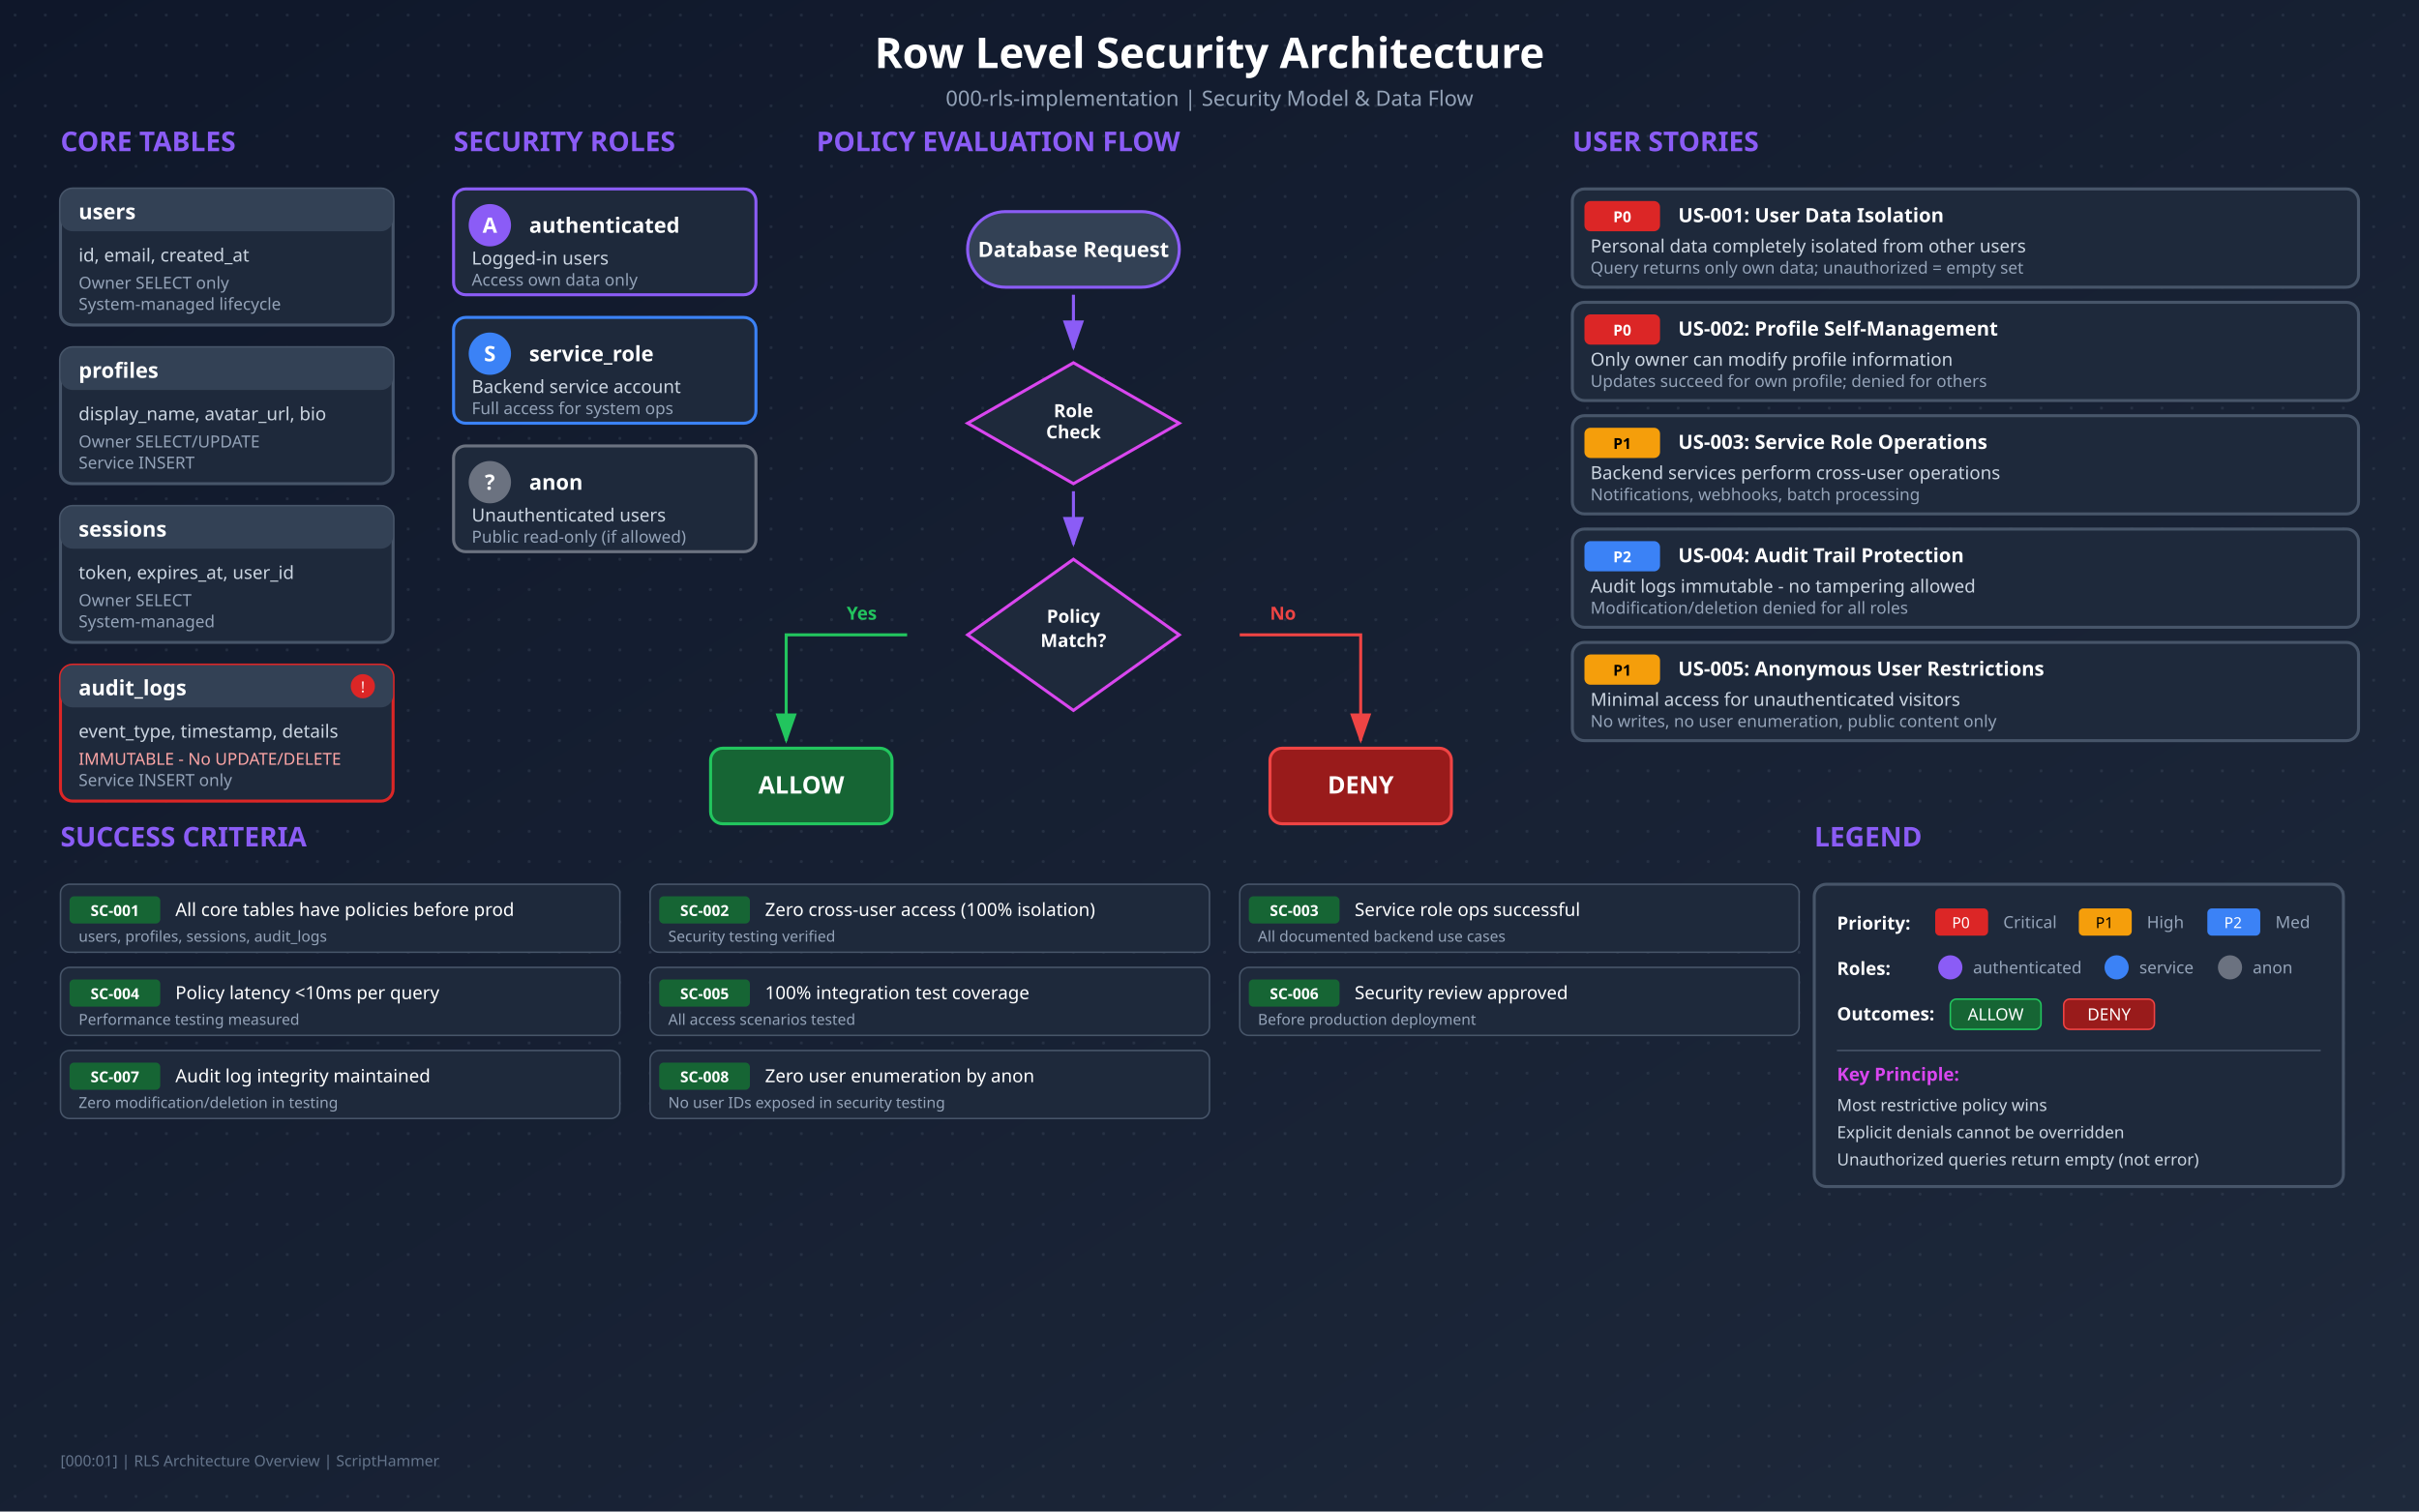
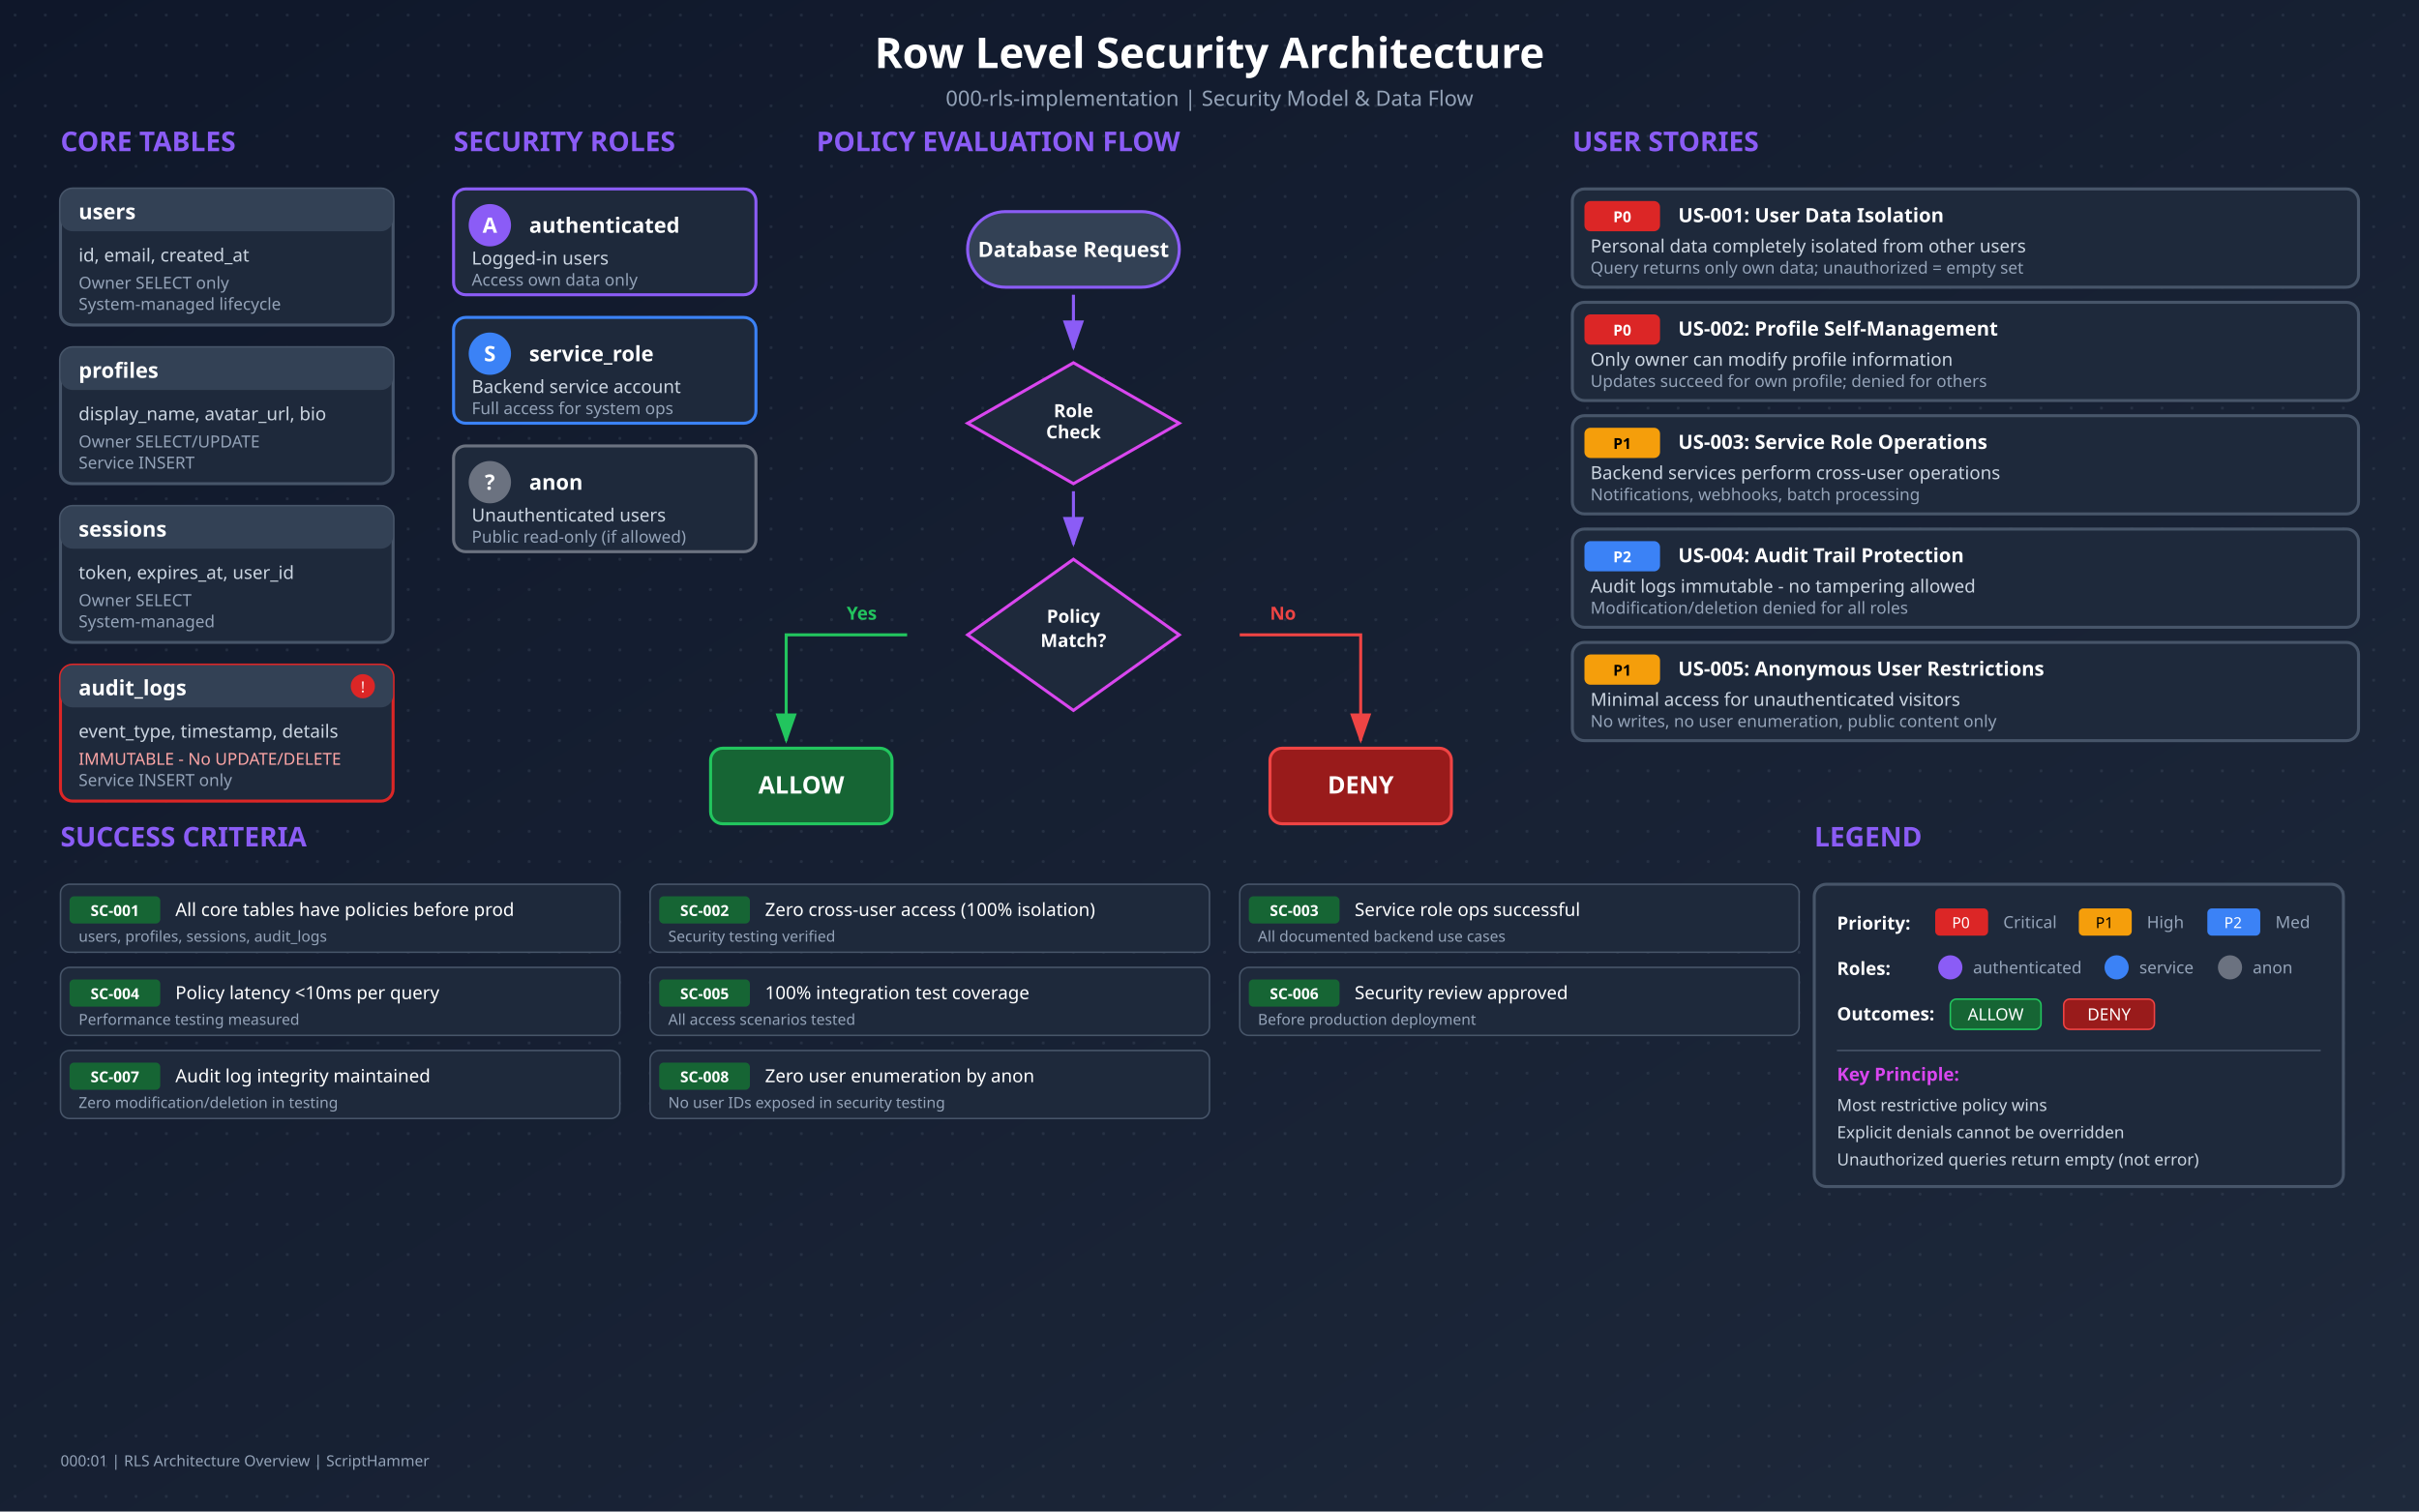
<svg xmlns="http://www.w3.org/2000/svg" viewBox="0 0 1600 1000" width="1600" height="1000">
  <defs>
    <linearGradient id="bgGradient" x1="0%" y1="0%" x2="100%" y2="100%">
      <stop offset="0%" style="stop-color:#0f172a" />
      <stop offset="100%" style="stop-color:#1e293b" />
    </linearGradient>
    <pattern id="dotGrid" width="20" height="20" patternUnits="userSpaceOnUse">
      <circle cx="10" cy="10" r="1" fill="#475569" opacity="0.3" />
    </pattern>
    <filter id="dropShadow" x="-20%" y="-20%" width="140%" height="140%">
      <feDropShadow dx="0" dy="4" stdDeviation="8" flood-color="#000" flood-opacity="0.3" />
    </filter>
  </defs>
  <rect width="1600" height="1000" fill="url(#bgGradient)" />
  <rect width="1600" height="1000" fill="url(#dotGrid)" />
  <text x="800" y="45" fill="#fff" font-family="system-ui, sans-serif" font-size="28" font-weight="bold" text-anchor="middle">Row Level Security Architecture</text>
  <text x="800" y="70" fill="#94a3b8" font-family="system-ui, sans-serif" font-size="14" text-anchor="middle">000-rls-implementation | Security Model &amp; Data Flow</text>
  <g transform="translate(40, 100)">
    <text x="0" y="0" fill="#8b5cf6" font-family="system-ui, sans-serif" font-size="18" font-weight="bold">CORE TABLES</text>
    <g transform="translate(0, 25)">
      <rect width="220" height="90" rx="8" fill="#1e293b" stroke="#475569" stroke-width="2" />
      <rect width="220" height="28" rx="8" fill="#334155" />
      <text x="12" y="20" fill="#fff" font-family="system-ui, sans-serif" font-size="14" font-weight="bold">users</text>
      <text x="12" y="48" fill="#cbd5e1" font-family="system-ui, sans-serif" font-size="12">id, email, created_at</text>
      <text x="12" y="66" fill="#94a3b8" font-family="system-ui, sans-serif" font-size="11">Owner SELECT only</text>
      <text x="12" y="80" fill="#94a3b8" font-family="system-ui, sans-serif" font-size="11">System-managed lifecycle</text>
    </g>
    <g transform="translate(0, 130)">
      <rect width="220" height="90" rx="8" fill="#1e293b" stroke="#475569" stroke-width="2" />
      <rect width="220" height="28" rx="8" fill="#334155" />
      <text x="12" y="20" fill="#fff" font-family="system-ui, sans-serif" font-size="14" font-weight="bold">profiles</text>
      <text x="12" y="48" fill="#cbd5e1" font-family="system-ui, sans-serif" font-size="12">display_name, avatar_url, bio</text>
      <text x="12" y="66" fill="#94a3b8" font-family="system-ui, sans-serif" font-size="11">Owner SELECT/UPDATE</text>
      <text x="12" y="80" fill="#94a3b8" font-family="system-ui, sans-serif" font-size="11">Service INSERT</text>
    </g>
    <g transform="translate(0, 235)">
      <rect width="220" height="90" rx="8" fill="#1e293b" stroke="#475569" stroke-width="2" />
      <rect width="220" height="28" rx="8" fill="#334155" />
      <text x="12" y="20" fill="#fff" font-family="system-ui, sans-serif" font-size="14" font-weight="bold">sessions</text>
      <text x="12" y="48" fill="#cbd5e1" font-family="system-ui, sans-serif" font-size="12">token, expires_at, user_id</text>
      <text x="12" y="66" fill="#94a3b8" font-family="system-ui, sans-serif" font-size="11">Owner SELECT</text>
      <text x="12" y="80" fill="#94a3b8" font-family="system-ui, sans-serif" font-size="11">System-managed</text>
    </g>
    <g transform="translate(0, 340)">
      <rect width="220" height="90" rx="8" fill="#1e293b" stroke="#dc2626" stroke-width="2" />
      <rect width="220" height="28" rx="8" fill="#334155" />
      <text x="12" y="20" fill="#fff" font-family="system-ui, sans-serif" font-size="14" font-weight="bold">audit_logs</text>
      <circle cx="200" cy="14" r="8" fill="#dc2626" />
      <text x="200" y="18" fill="#fff" font-family="system-ui, sans-serif" font-size="10" text-anchor="middle">!</text>
      <text x="12" y="48" fill="#cbd5e1" font-family="system-ui, sans-serif" font-size="12">event_type, timestamp, details</text>
      <text x="12" y="66" fill="#fca5a5" font-family="system-ui, sans-serif" font-size="11">IMMUTABLE - No UPDATE/DELETE</text>
      <text x="12" y="80" fill="#94a3b8" font-family="system-ui, sans-serif" font-size="11">Service INSERT only</text>
    </g>
  </g>
  <g transform="translate(300, 100)">
    <text x="0" y="0" fill="#8b5cf6" font-family="system-ui, sans-serif" font-size="18" font-weight="bold">SECURITY ROLES</text>
    <g transform="translate(0, 25)">
      <rect width="200" height="70" rx="8" fill="#1e293b" stroke="#8b5cf6" stroke-width="2" />
      <circle cx="24" cy="24" r="14" fill="#8b5cf6" />
      <text x="24" y="29" fill="#fff" font-family="system-ui, sans-serif" font-size="14" font-weight="bold" text-anchor="middle">A</text>
      <text x="50" y="29" fill="#fff" font-family="system-ui, sans-serif" font-size="14" font-weight="bold">authenticated</text>
      <text x="12" y="50" fill="#cbd5e1" font-family="system-ui, sans-serif" font-size="12">Logged-in users</text>
      <text x="12" y="64" fill="#94a3b8" font-family="system-ui, sans-serif" font-size="11">Access own data only</text>
    </g>
    <g transform="translate(0, 110)">
      <rect width="200" height="70" rx="8" fill="#1e293b" stroke="#3b82f6" stroke-width="2" />
      <circle cx="24" cy="24" r="14" fill="#3b82f6" />
      <text x="24" y="29" fill="#fff" font-family="system-ui, sans-serif" font-size="14" font-weight="bold" text-anchor="middle">S</text>
      <text x="50" y="29" fill="#fff" font-family="system-ui, sans-serif" font-size="14" font-weight="bold">service_role</text>
      <text x="12" y="50" fill="#cbd5e1" font-family="system-ui, sans-serif" font-size="12">Backend service account</text>
      <text x="12" y="64" fill="#94a3b8" font-family="system-ui, sans-serif" font-size="11">Full access for system ops</text>
    </g>
    <g transform="translate(0, 195)">
      <rect width="200" height="70" rx="8" fill="#1e293b" stroke="#6b7280" stroke-width="2" />
      <circle cx="24" cy="24" r="14" fill="#6b7280" />
      <text x="24" y="29" fill="#fff" font-family="system-ui, sans-serif" font-size="14" font-weight="bold" text-anchor="middle">?</text>
      <text x="50" y="29" fill="#fff" font-family="system-ui, sans-serif" font-size="14" font-weight="bold">anon</text>
      <text x="12" y="50" fill="#cbd5e1" font-family="system-ui, sans-serif" font-size="12">Unauthenticated users</text>
      <text x="12" y="64" fill="#94a3b8" font-family="system-ui, sans-serif" font-size="11">Public read-only (if allowed)</text>
    </g>
  </g>
  <g transform="translate(540, 100)">
    <text x="0" y="0" fill="#8b5cf6" font-family="system-ui, sans-serif" font-size="18" font-weight="bold">POLICY EVALUATION FLOW</text>
    <g transform="translate(100, 40)">
      <rect x="0" y="0" width="140" height="50" rx="25" fill="#334155" stroke="#8b5cf6" stroke-width="2" />
      <text x="70" y="30" fill="#fff" font-family="system-ui, sans-serif" font-size="14" font-weight="bold" text-anchor="middle">Database Request</text>
    </g>
    <path d="M 170 95 L 170 130" stroke="#8b5cf6" stroke-width="2" fill="none" marker-end="url(#arrowhead)" />
    <defs>
      <marker id="arrowhead" markerWidth="10" markerHeight="7" refX="9" refY="3.5" orient="auto">
        <polygon points="0 0, 10 3.5, 0 7" fill="#8b5cf6" />
      </marker>
    </defs>
    <g transform="translate(100, 140)">
      <polygon points="70,0 140,40 70,80 0,40" fill="#1e293b" stroke="#d946ef" stroke-width="2" />
      <text x="70" y="36" fill="#fff" font-family="system-ui, sans-serif" font-size="12" font-weight="bold" text-anchor="middle">Role</text>
      <text x="70" y="50" fill="#fff" font-family="system-ui, sans-serif" font-size="12" font-weight="bold" text-anchor="middle">Check</text>
    </g>
    <path d="M 170 225 L 170 260" stroke="#8b5cf6" stroke-width="2" fill="none" marker-end="url(#arrowhead)" />
    <g transform="translate(100, 270)">
      <polygon points="70,0 140,50 70,100 0,50" fill="#1e293b" stroke="#d946ef" stroke-width="2" />
      <text x="70" y="42" fill="#fff" font-family="system-ui, sans-serif" font-size="12" font-weight="bold" text-anchor="middle">Policy</text>
      <text x="70" y="58" fill="#fff" font-family="system-ui, sans-serif" font-size="12" font-weight="bold" text-anchor="middle">Match?</text>
    </g>
    <path d="M 60 320 L -20 320 L -20 390" stroke="#22c55e" stroke-width="2" fill="none" marker-end="url(#arrowGreen)" />
    <text x="20" y="310" fill="#22c55e" font-family="system-ui, sans-serif" font-size="12" font-weight="bold">Yes</text>
    <defs>
      <marker id="arrowGreen" markerWidth="10" markerHeight="7" refX="9" refY="3.5" orient="auto">
        <polygon points="0 0, 10 3.5, 0 7" fill="#22c55e" />
      </marker>
    </defs>
    <path d="M 280 320 L 360 320 L 360 390" stroke="#ef4444" stroke-width="2" fill="none" marker-end="url(#arrowRed)" />
    <text x="300" y="310" fill="#ef4444" font-family="system-ui, sans-serif" font-size="12" font-weight="bold">No</text>
    <defs>
      <marker id="arrowRed" markerWidth="10" markerHeight="7" refX="9" refY="3.5" orient="auto">
        <polygon points="0 0, 10 3.5, 0 7" fill="#ef4444" />
      </marker>
    </defs>
    <g transform="translate(-70, 395)">
      <rect width="120" height="50" rx="8" fill="#166534" stroke="#22c55e" stroke-width="2" />
      <text x="60" y="30" fill="#fff" font-family="system-ui, sans-serif" font-size="16" font-weight="bold" text-anchor="middle">ALLOW</text>
    </g>
    <g transform="translate(300, 395)">
      <rect width="120" height="50" rx="8" fill="#991b1b" stroke="#ef4444" stroke-width="2" />
      <text x="60" y="30" fill="#fff" font-family="system-ui, sans-serif" font-size="16" font-weight="bold" text-anchor="middle">DENY</text>
    </g>
  </g>
  <g transform="translate(1040, 100)">
    <text x="0" y="0" fill="#8b5cf6" font-family="system-ui, sans-serif" font-size="18" font-weight="bold">USER STORIES</text>
    <g transform="translate(0, 25)">
      <rect width="520" height="65" rx="8" fill="#1e293b" stroke="#475569" stroke-width="2" />
      <rect x="8" y="8" width="50" height="20" rx="4" fill="#dc2626" />
      <text x="33" y="22" fill="#fff" font-family="system-ui, sans-serif" font-size="10" font-weight="bold" text-anchor="middle">P0</text>
      <text x="70" y="22" fill="#fff" font-family="system-ui, sans-serif" font-size="13" font-weight="bold">US-001: User Data Isolation</text>
      <text x="12" y="42" fill="#cbd5e1" font-family="system-ui, sans-serif" font-size="12">Personal data completely isolated from other users</text>
      <text x="12" y="56" fill="#94a3b8" font-family="system-ui, sans-serif" font-size="11">Query returns only own data; unauthorized = empty set</text>
    </g>
    <g transform="translate(0, 100)">
      <rect width="520" height="65" rx="8" fill="#1e293b" stroke="#475569" stroke-width="2" />
      <rect x="8" y="8" width="50" height="20" rx="4" fill="#dc2626" />
      <text x="33" y="22" fill="#fff" font-family="system-ui, sans-serif" font-size="10" font-weight="bold" text-anchor="middle">P0</text>
      <text x="70" y="22" fill="#fff" font-family="system-ui, sans-serif" font-size="13" font-weight="bold">US-002: Profile Self-Management</text>
      <text x="12" y="42" fill="#cbd5e1" font-family="system-ui, sans-serif" font-size="12">Only owner can modify profile information</text>
      <text x="12" y="56" fill="#94a3b8" font-family="system-ui, sans-serif" font-size="11">Updates succeed for own profile; denied for others</text>
    </g>
    <g transform="translate(0, 175)">
      <rect width="520" height="65" rx="8" fill="#1e293b" stroke="#475569" stroke-width="2" />
      <rect x="8" y="8" width="50" height="20" rx="4" fill="#f59e0b" />
      <text x="33" y="22" fill="#000" font-family="system-ui, sans-serif" font-size="10" font-weight="bold" text-anchor="middle">P1</text>
      <text x="70" y="22" fill="#fff" font-family="system-ui, sans-serif" font-size="13" font-weight="bold">US-003: Service Role Operations</text>
      <text x="12" y="42" fill="#cbd5e1" font-family="system-ui, sans-serif" font-size="12">Backend services perform cross-user operations</text>
      <text x="12" y="56" fill="#94a3b8" font-family="system-ui, sans-serif" font-size="11">Notifications, webhooks, batch processing</text>
    </g>
    <g transform="translate(0, 250)">
      <rect width="520" height="65" rx="8" fill="#1e293b" stroke="#475569" stroke-width="2" />
      <rect x="8" y="8" width="50" height="20" rx="4" fill="#3b82f6" />
      <text x="33" y="22" fill="#fff" font-family="system-ui, sans-serif" font-size="10" font-weight="bold" text-anchor="middle">P2</text>
      <text x="70" y="22" fill="#fff" font-family="system-ui, sans-serif" font-size="13" font-weight="bold">US-004: Audit Trail Protection</text>
      <text x="12" y="42" fill="#cbd5e1" font-family="system-ui, sans-serif" font-size="12">Audit logs immutable - no tampering allowed</text>
      <text x="12" y="56" fill="#94a3b8" font-family="system-ui, sans-serif" font-size="11">Modification/deletion denied for all roles</text>
    </g>
    <g transform="translate(0, 325)">
      <rect width="520" height="65" rx="8" fill="#1e293b" stroke="#475569" stroke-width="2" />
      <rect x="8" y="8" width="50" height="20" rx="4" fill="#f59e0b" />
      <text x="33" y="22" fill="#000" font-family="system-ui, sans-serif" font-size="10" font-weight="bold" text-anchor="middle">P1</text>
      <text x="70" y="22" fill="#fff" font-family="system-ui, sans-serif" font-size="13" font-weight="bold">US-005: Anonymous User Restrictions</text>
      <text x="12" y="42" fill="#cbd5e1" font-family="system-ui, sans-serif" font-size="12">Minimal access for unauthenticated visitors</text>
      <text x="12" y="56" fill="#94a3b8" font-family="system-ui, sans-serif" font-size="11">No writes, no user enumeration, public content only</text>
    </g>
  </g>
  <g transform="translate(40, 560)">
    <text x="0" y="0" fill="#8b5cf6" font-family="system-ui, sans-serif" font-size="18" font-weight="bold">SUCCESS CRITERIA</text>
    <g transform="translate(0, 25)">
      <g transform="translate(0, 0)">
        <rect width="370" height="45" rx="6" fill="#1e293b" stroke="#475569" stroke-width="1" />
        <rect x="6" y="8" width="60" height="18" rx="3" fill="#166534" />
        <text x="36" y="21" fill="#fff" font-family="system-ui, sans-serif" font-size="10" font-weight="bold" text-anchor="middle">SC-001</text>
        <text x="76" y="21" fill="#fff" font-family="system-ui, sans-serif" font-size="12">All core tables have policies before prod</text>
        <text x="12" y="38" fill="#94a3b8" font-family="system-ui, sans-serif" font-size="10">users, profiles, sessions, audit_logs</text>
      </g>
      <g transform="translate(390, 0)">
        <rect width="370" height="45" rx="6" fill="#1e293b" stroke="#475569" stroke-width="1" />
        <rect x="6" y="8" width="60" height="18" rx="3" fill="#166534" />
        <text x="36" y="21" fill="#fff" font-family="system-ui, sans-serif" font-size="10" font-weight="bold" text-anchor="middle">SC-002</text>
        <text x="76" y="21" fill="#fff" font-family="system-ui, sans-serif" font-size="12">Zero cross-user access (100% isolation)</text>
        <text x="12" y="38" fill="#94a3b8" font-family="system-ui, sans-serif" font-size="10">Security testing verified</text>
      </g>
      <g transform="translate(780, 0)">
        <rect width="370" height="45" rx="6" fill="#1e293b" stroke="#475569" stroke-width="1" />
        <rect x="6" y="8" width="60" height="18" rx="3" fill="#166534" />
        <text x="36" y="21" fill="#fff" font-family="system-ui, sans-serif" font-size="10" font-weight="bold" text-anchor="middle">SC-003</text>
        <text x="76" y="21" fill="#fff" font-family="system-ui, sans-serif" font-size="12">Service role ops successful</text>
        <text x="12" y="38" fill="#94a3b8" font-family="system-ui, sans-serif" font-size="10">All documented backend use cases</text>
      </g>
      <g transform="translate(0, 55)">
        <rect width="370" height="45" rx="6" fill="#1e293b" stroke="#475569" stroke-width="1" />
        <rect x="6" y="8" width="60" height="18" rx="3" fill="#166534" />
        <text x="36" y="21" fill="#fff" font-family="system-ui, sans-serif" font-size="10" font-weight="bold" text-anchor="middle">SC-004</text>
        <text x="76" y="21" fill="#fff" font-family="system-ui, sans-serif" font-size="12">Policy latency &lt;10ms per query</text>
        <text x="12" y="38" fill="#94a3b8" font-family="system-ui, sans-serif" font-size="10">Performance testing measured</text>
      </g>
      <g transform="translate(390, 55)">
        <rect width="370" height="45" rx="6" fill="#1e293b" stroke="#475569" stroke-width="1" />
        <rect x="6" y="8" width="60" height="18" rx="3" fill="#166534" />
        <text x="36" y="21" fill="#fff" font-family="system-ui, sans-serif" font-size="10" font-weight="bold" text-anchor="middle">SC-005</text>
        <text x="76" y="21" fill="#fff" font-family="system-ui, sans-serif" font-size="12">100% integration test coverage</text>
        <text x="12" y="38" fill="#94a3b8" font-family="system-ui, sans-serif" font-size="10">All access scenarios tested</text>
      </g>
      <g transform="translate(780, 55)">
        <rect width="370" height="45" rx="6" fill="#1e293b" stroke="#475569" stroke-width="1" />
        <rect x="6" y="8" width="60" height="18" rx="3" fill="#166534" />
        <text x="36" y="21" fill="#fff" font-family="system-ui, sans-serif" font-size="10" font-weight="bold" text-anchor="middle">SC-006</text>
        <text x="76" y="21" fill="#fff" font-family="system-ui, sans-serif" font-size="12">Security review approved</text>
        <text x="12" y="38" fill="#94a3b8" font-family="system-ui, sans-serif" font-size="10">Before production deployment</text>
      </g>
      <g transform="translate(0, 110)">
        <rect width="370" height="45" rx="6" fill="#1e293b" stroke="#475569" stroke-width="1" />
        <rect x="6" y="8" width="60" height="18" rx="3" fill="#166534" />
        <text x="36" y="21" fill="#fff" font-family="system-ui, sans-serif" font-size="10" font-weight="bold" text-anchor="middle">SC-007</text>
        <text x="76" y="21" fill="#fff" font-family="system-ui, sans-serif" font-size="12">Audit log integrity maintained</text>
        <text x="12" y="38" fill="#94a3b8" font-family="system-ui, sans-serif" font-size="10">Zero modification/deletion in testing</text>
      </g>
      <g transform="translate(390, 110)">
        <rect width="370" height="45" rx="6" fill="#1e293b" stroke="#475569" stroke-width="1" />
        <rect x="6" y="8" width="60" height="18" rx="3" fill="#166534" />
        <text x="36" y="21" fill="#fff" font-family="system-ui, sans-serif" font-size="10" font-weight="bold" text-anchor="middle">SC-008</text>
        <text x="76" y="21" fill="#fff" font-family="system-ui, sans-serif" font-size="12">Zero user enumeration by anon</text>
        <text x="12" y="38" fill="#94a3b8" font-family="system-ui, sans-serif" font-size="10">No user IDs exposed in security testing</text>
      </g>
    </g>
  </g>
  <g transform="translate(1200, 560)">
    <text x="0" y="0" fill="#8b5cf6" font-family="system-ui, sans-serif" font-size="18" font-weight="bold">LEGEND</text>
    <g transform="translate(0, 25)">
      <rect width="350" height="200" rx="8" fill="#1e293b" stroke="#475569" stroke-width="2" />
      <text x="15" y="30" fill="#fff" font-family="system-ui, sans-serif" font-size="12" font-weight="bold">Priority:</text>
      <rect x="80" y="16" width="35" height="18" rx="3" fill="#dc2626" />
      <text x="97" y="29" fill="#fff" font-family="system-ui, sans-serif" font-size="10" text-anchor="middle">P0</text>
      <text x="125" y="29" fill="#94a3b8" font-family="system-ui, sans-serif" font-size="11">Critical</text>
      <rect x="175" y="16" width="35" height="18" rx="3" fill="#f59e0b" />
      <text x="192" y="29" fill="#000" font-family="system-ui, sans-serif" font-size="10" text-anchor="middle">P1</text>
      <text x="220" y="29" fill="#94a3b8" font-family="system-ui, sans-serif" font-size="11">High</text>
      <rect x="260" y="16" width="35" height="18" rx="3" fill="#3b82f6" />
      <text x="277" y="29" fill="#fff" font-family="system-ui, sans-serif" font-size="10" text-anchor="middle">P2</text>
      <text x="305" y="29" fill="#94a3b8" font-family="system-ui, sans-serif" font-size="11">Med</text>
      <text x="15" y="60" fill="#fff" font-family="system-ui, sans-serif" font-size="12" font-weight="bold">Roles:</text>
      <circle cx="90" cy="55" r="8" fill="#8b5cf6" />
      <text x="105" y="59" fill="#94a3b8" font-family="system-ui, sans-serif" font-size="11">authenticated</text>
      <circle cx="200" cy="55" r="8" fill="#3b82f6" />
      <text x="215" y="59" fill="#94a3b8" font-family="system-ui, sans-serif" font-size="11">service</text>
      <circle cx="275" cy="55" r="8" fill="#6b7280" />
      <text x="290" y="59" fill="#94a3b8" font-family="system-ui, sans-serif" font-size="11">anon</text>
      <text x="15" y="90" fill="#fff" font-family="system-ui, sans-serif" font-size="12" font-weight="bold">Outcomes:</text>
      <rect x="90" y="76" width="60" height="20" rx="4" fill="#166534" stroke="#22c55e" />
      <text x="120" y="90" fill="#fff" font-family="system-ui, sans-serif" font-size="11" text-anchor="middle">ALLOW</text>
      <rect x="165" y="76" width="60" height="20" rx="4" fill="#991b1b" stroke="#ef4444" />
      <text x="195" y="90" fill="#fff" font-family="system-ui, sans-serif" font-size="11" text-anchor="middle">DENY</text>
      <line x1="15" y1="110" x2="335" y2="110" stroke="#475569" stroke-width="1" />
      <text x="15" y="130" fill="#d946ef" font-family="system-ui, sans-serif" font-size="12" font-weight="bold">Key Principle:</text>
      <text x="15" y="150" fill="#cbd5e1" font-family="system-ui, sans-serif" font-size="11">Most restrictive policy wins</text>
      <text x="15" y="168" fill="#cbd5e1" font-family="system-ui, sans-serif" font-size="11">Explicit denials cannot be overridden</text>
      <text x="15" y="186" fill="#cbd5e1" font-family="system-ui, sans-serif" font-size="11">Unauthorized queries return empty (not error)</text>
    </g>
  </g>
  <g transform="translate(40, 970)">
-     <text fill="#64748b" font-family="system-ui, sans-serif" font-size="10">[000:01] | RLS Architecture Overview | ScriptHammer</text>
+     <text fill="#94a3b8" font-family="system-ui, sans-serif" font-size="10">000:01 | RLS Architecture Overview | ScriptHammer</text>
  </g>
</svg>
